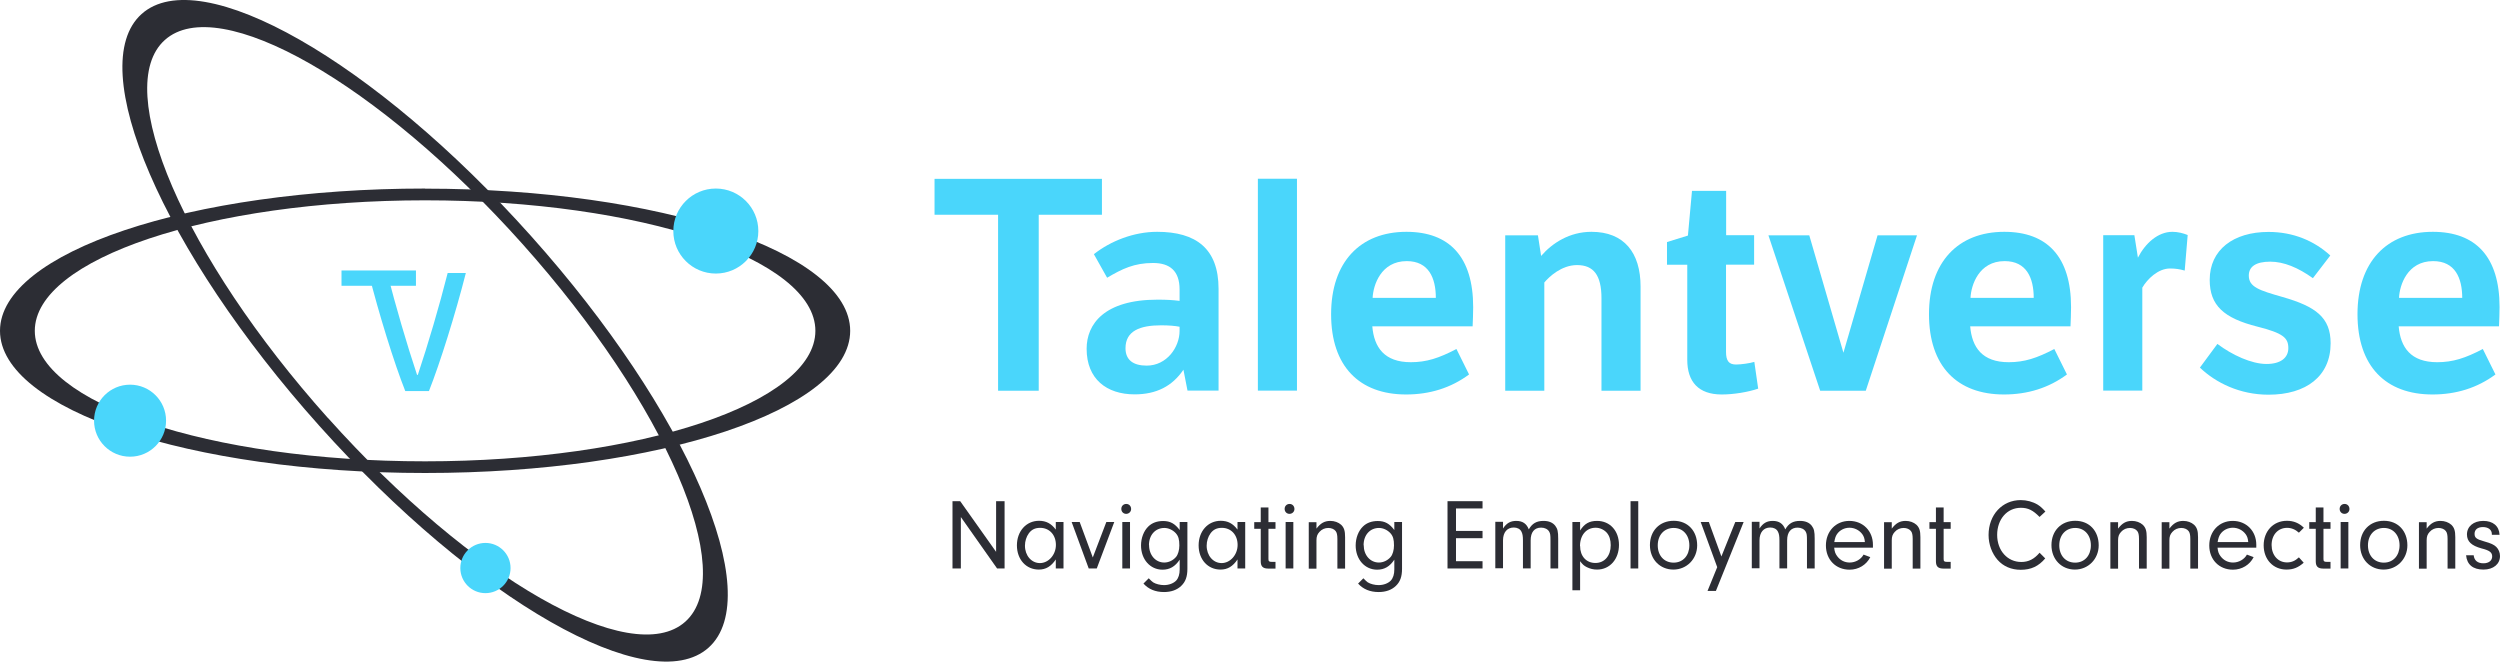
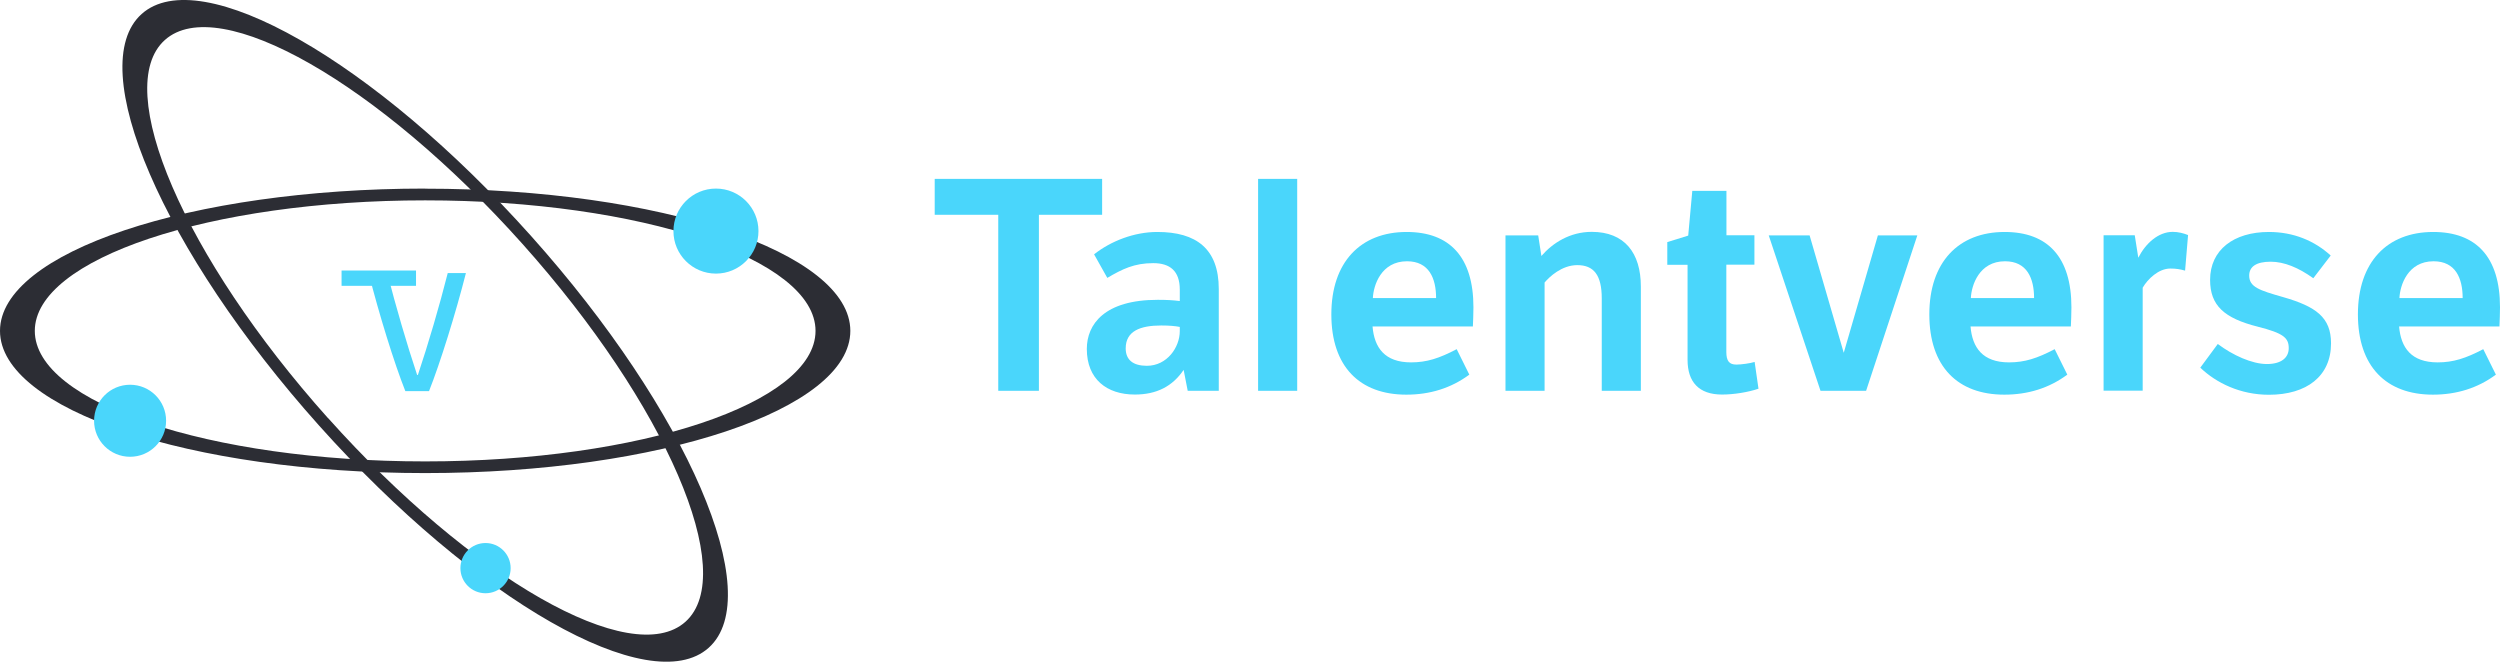
- <svg xmlns="http://www.w3.org/2000/svg" id="Layer_2" viewBox="0 0 227.01 60.07">
+ <svg xmlns="http://www.w3.org/2000/svg" id="Layer_2" viewBox="0 0 226.97 60.07">
  <defs>
    <style>.cls-1{fill:#4ad6fb;}.cls-1,.cls-2{stroke-width:0px;}.cls-2{fill:#2c2d34;}</style>
  </defs>
  <g id="Layer_1-2">
    <path class="cls-1" d="m33.48,24.79h1.68c.77,3,1.78,6.47,2.71,9.25h.07c.93-2.78,1.96-6.28,2.71-9.25h1.65c-.93,3.66-2.35,8.21-3.35,10.72h-2.15c-1-2.51-2.41-7.06-3.33-10.72Z" />
    <rect class="cls-1" x="31.01" y="24.56" width="6.76" height="1.39" />
    <path class="cls-2" d="m38.6,17.12C17.28,17.12,0,22.91,0,30.04s17.28,12.91,38.6,12.91,38.6-5.78,38.6-12.91-17.28-12.91-38.6-12.91Zm0,24.77c-19.57,0-35.44-5.31-35.44-11.85s15.87-11.85,35.44-11.85,35.44,5.31,35.44,11.85-15.87,11.85-35.44,11.85Z" />
    <path class="cls-2" d="m48.22,21.43C34.01,5.54,18.18-3.49,12.86,1.27c-5.31,4.76,1.9,21.49,16.12,37.38,14.22,15.89,30.05,24.91,35.36,20.16,5.31-4.76-1.9-21.49-16.12-37.38Zm-18.46,16.51C16.72,23.35,10.09,7.99,14.97,3.63c4.88-4.37,19.41,3.92,32.46,18.51,13.05,14.59,19.67,29.95,14.8,34.31-4.88,4.37-19.41-3.92-32.46-18.51Z" />
    <circle class="cls-1" cx="65" cy="20.98" r="3.86" />
    <circle class="cls-1" cx="11.81" cy="38.2" r="3.27" />
    <circle class="cls-1" cx="44.08" cy="51.58" r="2.28" />
    <path class="cls-1" d="m90.63,19.5h-5.77v-3.26h15.2v3.26h-5.74v15.98h-3.69v-15.98Z" />
-     <path class="cls-1" d="m110.66,35.47h-2.83l-.37-1.9c-1.01,1.5-2.46,2.24-4.43,2.24-2.54,0-4.36-1.39-4.36-4.14,0-2.24,1.6-4.46,6.44-4.46.8,0,1.34.03,2,.11v-1.04c0-1.68-.88-2.4-2.41-2.4-1.71,0-2.8.53-4.17,1.34l-1.2-2.14c1.52-1.2,3.63-2.03,5.74-2.03,3.53,0,5.58,1.52,5.58,5.18v9.25Zm-3.55-5.8c-.4-.08-.96-.13-1.68-.13-1.92,0-3.23.51-3.23,2.08,0,1.04.67,1.58,1.92,1.58,1.84,0,2.99-1.68,2.99-3.15v-.37Z" />
-     <path class="cls-1" d="m114.22,35.47v-19.24h3.55v19.24h-3.55Z" />
-     <path class="cls-1" d="m133.4,34c-1.66,1.23-3.58,1.82-5.72,1.82-4.25,0-6.81-2.56-6.81-7.29s2.64-7.48,6.84-7.48c3.9,0,6.06,2.27,6.06,6.84,0,.32-.03,1.5-.05,1.74h-9.11c.16,1.92,1.1,3.26,3.5,3.26,1.42,0,2.56-.37,4.14-1.2l1.15,2.32Zm-3.02-6.95c0-1.79-.64-3.34-2.64-3.34-2.35,0-3.05,2.19-3.1,3.34h5.74Z" />
+     <path class="cls-1" d="m110.66,35.48h-2.83l-.37-1.9c-1.01,1.5-2.46,2.24-4.43,2.24-2.54,0-4.36-1.39-4.36-4.14,0-2.24,1.6-4.46,6.44-4.46.8,0,1.34.03,2,.11v-1.04c0-1.68-.88-2.4-2.41-2.4-1.71,0-2.8.53-4.17,1.34l-1.2-2.14c1.52-1.2,3.63-2.03,5.74-2.03,3.53,0,5.58,1.52,5.58,5.18v9.25Zm-3.55-5.8c-.4-.08-.96-.13-1.68-.13-1.92,0-3.23.51-3.23,2.08,0,1.04.67,1.58,1.92,1.58,1.84,0,2.99-1.68,2.99-3.15v-.37Z" />
+     <path class="cls-1" d="m114.22,35.48v-19.24h3.55v19.24h-3.55Z" />
+     <path class="cls-1" d="m133.4,34.01c-1.66,1.23-3.58,1.82-5.72,1.82-4.25,0-6.81-2.56-6.81-7.29s2.64-7.48,6.84-7.48c3.9,0,6.06,2.27,6.06,6.84,0,.32-.03,1.5-.05,1.74h-9.11c.16,1.92,1.1,3.26,3.5,3.26,1.42,0,2.56-.37,4.14-1.2l1.15,2.32Zm-3.02-6.95c0-1.79-.64-3.34-2.64-3.34-2.35,0-3.05,2.19-3.1,3.34h5.74Z" />
    <path class="cls-1" d="m139.65,21.37l.29,1.87c1.02-1.18,2.59-2.19,4.57-2.19,2.97,0,4.46,1.9,4.46,4.97v9.46h-3.55v-8.39c0-2.11-.72-3.02-2.22-3.02-1.42,0-2.54,1.07-2.97,1.58v9.83h-3.55v-14.11h2.97Z" />
    <path class="cls-1" d="m156.73,24.04v7.91c0,.83.27,1.15.91,1.15.43,0,1.26-.11,1.66-.24l.35,2.43c-.94.32-2.24.53-3.31.53-2.11,0-3.13-1.15-3.13-3.15v-8.63h-1.84v-2.06l1.9-.59.37-4.06h3.1v4.03h2.54v2.67h-2.54Z" />
    <path class="cls-1" d="m164.29,21.37l3.1,10.66,3.1-10.66h3.58l-4.65,14.11h-4.14l-4.7-14.11h3.71Z" />
-     <path class="cls-1" d="m187.69,34c-1.66,1.23-3.58,1.82-5.72,1.82-4.25,0-6.81-2.56-6.81-7.29s2.64-7.48,6.84-7.48c3.9,0,6.06,2.27,6.06,6.84,0,.32-.03,1.5-.05,1.74h-9.11c.16,1.92,1.1,3.26,3.5,3.26,1.42,0,2.56-.37,4.14-1.2l1.15,2.32Zm-3.02-6.95c0-1.79-.64-3.34-2.64-3.34-2.35,0-3.05,2.19-3.1,3.34h5.74Z" />
+     <path class="cls-1" d="m187.69,34.01c-1.66,1.23-3.58,1.82-5.72,1.82-4.25,0-6.81-2.56-6.81-7.29s2.64-7.48,6.84-7.48c3.9,0,6.06,2.27,6.06,6.84,0,.32-.03,1.5-.05,1.74h-9.11c.16,1.92,1.1,3.26,3.5,3.26,1.42,0,2.56-.37,4.14-1.2l1.15,2.32Zm-3.02-6.95c0-1.79-.64-3.34-2.64-3.34-2.35,0-3.05,2.19-3.1,3.34h5.74Z" />
    <path class="cls-1" d="m194.13,23.4c.67-1.31,1.82-2.35,3.13-2.35.51,0,.99.13,1.39.29l-.27,3.23c-.45-.13-.83-.19-1.34-.19-1.07,0-2.06.96-2.51,1.74v9.35h-3.55v-14.11h2.83l.32,2.03Z" />
    <path class="cls-1" d="m201.35,31.23c1.34,1.01,3.1,1.82,4.46,1.82,1.28,0,1.98-.56,1.98-1.44,0-.94-.48-1.36-2.81-1.95-3.05-.77-4.33-1.92-4.33-4.25,0-2.72,2.14-4.35,5.34-4.35,2.24,0,4.14.8,5.61,2.14l-1.58,2.06c-1.34-.96-2.64-1.5-3.87-1.5-1.31,0-1.95.45-1.95,1.26,0,1.04.93,1.34,3.07,1.95,2.99.86,4.36,1.84,4.36,4.2,0,2.99-2.22,4.67-5.64,4.67-2.59,0-4.78-1.07-6.23-2.46l1.58-2.14Z" />
-     <path class="cls-1" d="m226.6,34c-1.66,1.23-3.58,1.82-5.72,1.82-4.25,0-6.81-2.56-6.81-7.29s2.64-7.48,6.84-7.48c3.9,0,6.06,2.27,6.06,6.84,0,.32-.03,1.5-.05,1.74h-9.11c.16,1.92,1.1,3.26,3.5,3.26,1.42,0,2.56-.37,4.14-1.2l1.15,2.32Zm-3.02-6.95c0-1.79-.64-3.34-2.64-3.34-2.35,0-3.05,2.19-3.1,3.34h5.74Z" />
-     <path class="cls-2" d="m87.26,51.62h-.77v-6.11h.7l3.26,4.6v-4.6h.77v6.11h-.68l-3.29-4.67v4.67Z" />
-     <path class="cls-2" d="m95.87,47.4h.7v4.22h-.7v-.82c-.42.63-.9.92-1.54.92-1.16,0-1.99-.92-1.99-2.2s.84-2.23,2.01-2.23c.64,0,1.11.25,1.52.8v-.7Zm-2.45,1.03c-.22.3-.35.71-.35,1.12,0,.9.59,1.58,1.36,1.58s1.45-.74,1.45-1.65-.59-1.55-1.43-1.55c-.46,0-.78.16-1.03.5Z" />
-     <path class="cls-2" d="m101.18,47.4l-1.59,4.22h-.73l-1.55-4.22h.73l1.19,3.22,1.23-3.22h.72Z" />
-     <path class="cls-2" d="m102.71,46.22c0,.25-.2.44-.45.44s-.44-.19-.44-.45.19-.45.45-.45.44.2.44.46Zm-.1,5.4h-.7v-4.22h.7v4.22Z" />
-     <path class="cls-2" d="m107.12,47.4h.7v4.25c0,.71-.17,1.18-.56,1.55-.38.37-.92.56-1.56.56-.79,0-1.41-.26-1.87-.77l.48-.48c.19.2.28.28.4.37.24.15.63.25.99.25.44,0,.86-.16,1.1-.41.21-.23.32-.57.32-1.01v-.89c-.41.62-.9.91-1.56.91-1.12,0-1.95-.94-1.95-2.2,0-.68.25-1.33.67-1.73.34-.33.8-.49,1.34-.49.64,0,1.07.24,1.5.82v-.72Zm-2.78,2.1c0,.91.59,1.58,1.38,1.58.4,0,.8-.19,1.07-.51.18-.21.3-.62.3-1.04,0-.55-.08-.84-.33-1.12-.26-.28-.65-.47-1.03-.47-.82,0-1.4.64-1.4,1.56Z" />
-     <path class="cls-2" d="m112.37,47.4h.7v4.22h-.7v-.82c-.42.63-.9.92-1.54.92-1.16,0-1.99-.92-1.99-2.2s.84-2.23,2.01-2.23c.64,0,1.11.25,1.52.8v-.7Zm-2.45,1.03c-.22.3-.35.71-.35,1.12,0,.9.59,1.58,1.36,1.58s1.45-.74,1.45-1.65-.59-1.55-1.43-1.55c-.46,0-.78.16-1.03.5Z" />
-     <path class="cls-2" d="m115.18,50.76c0,.21.06.26.32.26h.32v.61h-.65c-.49,0-.69-.19-.69-.66v-2.95h-.59v-.61h.59v-1.33h.7v1.33h.64v.61h-.64v2.75Z" />
-     <path class="cls-2" d="m117.54,46.22c0,.25-.2.44-.45.44s-.44-.19-.44-.45.19-.45.45-.45.44.2.44.46Zm-.1,5.4h-.7v-4.22h.7v4.22Z" />
-     <path class="cls-2" d="m119.54,47.4v.6c.37-.49.73-.7,1.26-.7.38,0,.73.13.98.35.27.26.36.55.36,1.13v2.85h-.7v-2.69c0-.38-.05-.58-.16-.72-.13-.17-.38-.28-.66-.28-.31,0-.6.12-.81.36-.2.22-.27.42-.27.77v2.57h-.7v-4.22h.7Z" />
-     <path class="cls-2" d="m126.61,47.4h.7v4.25c0,.71-.17,1.18-.56,1.55-.38.37-.92.56-1.56.56-.79,0-1.41-.26-1.87-.77l.48-.48c.19.2.28.28.4.37.24.15.63.25.99.25.44,0,.86-.16,1.1-.41.21-.23.32-.57.32-1.01v-.89c-.41.62-.9.91-1.56.91-1.12,0-1.95-.94-1.95-2.2,0-.68.25-1.33.67-1.73.34-.33.8-.49,1.34-.49.64,0,1.07.24,1.5.82v-.72Zm-2.78,2.1c0,.91.59,1.58,1.38,1.58.4,0,.8-.19,1.07-.51.18-.21.3-.62.3-1.04,0-.55-.08-.84-.33-1.12-.26-.28-.65-.47-1.03-.47-.82,0-1.4.64-1.4,1.56Z" />
-     <path class="cls-2" d="m132.21,48.21h2.41v.66h-2.41v2.09h2.41v.66h-3.18v-6.11h3.18v.66h-2.41v2.04Z" />
-     <path class="cls-2" d="m136.48,47.4v.59c.32-.49.68-.69,1.2-.69.58,0,.94.25,1.14.77.31-.54.7-.77,1.34-.77.49,0,.85.16,1.07.45.2.27.26.5.26,1.17v2.7h-.7v-2.54c0-.51-.02-.63-.12-.81-.13-.22-.4-.36-.73-.36-.61,0-.95.41-.95,1.16v2.54h-.7v-2.53c0-.41-.04-.62-.14-.81-.12-.24-.38-.37-.69-.37-.61,0-.98.44-.98,1.17v2.53h-.7v-4.22h.7Z" />
-     <path class="cls-2" d="m143.48,47.4v.77c.4-.62.83-.87,1.54-.87,1.17,0,1.99.9,1.99,2.18s-.82,2.24-1.99,2.24c-.33,0-.63-.07-.93-.22-.26-.13-.38-.24-.61-.54v2.64h-.7v-6.2h.7Zm0,2.18c0,.93.56,1.54,1.39,1.54s1.39-.65,1.39-1.61c0-.49-.12-.87-.37-1.15-.25-.27-.62-.44-1-.44-.84,0-1.42.67-1.42,1.66Z" />
-     <path class="cls-2" d="m148.06,51.62v-6.11h.7v6.11h-.7Z" />
-     <path class="cls-2" d="m154.11,49.52c0,1.24-.95,2.2-2.16,2.2s-2.13-.92-2.13-2.22.88-2.21,2.16-2.21,2.13.92,2.13,2.23Zm-3.58,0c0,.93.58,1.57,1.44,1.57s1.43-.65,1.43-1.57-.57-1.58-1.42-1.58-1.45.63-1.45,1.58Z" />
-     <path class="cls-2" d="m157.57,47.4h.76l-2.52,6.26h-.76l.88-2.16-1.5-4.1h.74l1.14,3.13,1.26-3.13Z" />
-     <path class="cls-2" d="m159.77,47.4v.59c.32-.49.68-.69,1.2-.69.58,0,.94.25,1.14.77.31-.54.7-.77,1.34-.77.49,0,.85.16,1.07.45.2.27.26.5.26,1.17v2.7h-.7v-2.54c0-.51-.02-.63-.12-.81-.13-.22-.4-.36-.73-.36-.61,0-.95.41-.95,1.16v2.54h-.7v-2.53c0-.41-.04-.62-.14-.81-.12-.24-.38-.37-.69-.37-.61,0-.98.44-.98,1.17v2.53h-.7v-4.22h.7Z" />
-     <path class="cls-2" d="m166.55,49.73c.04.36.1.54.27.77.28.38.68.58,1.14.58.52,0,1.02-.28,1.26-.72l.61.23c-.35.7-1.07,1.14-1.88,1.14-1.26,0-2.15-.92-2.15-2.2s.89-2.23,2.13-2.23,2.14.92,2.14,2.16c0,.05,0,.17,0,.27h-3.52Zm2.79-.51c-.03-.33-.09-.51-.24-.72-.27-.36-.7-.58-1.16-.58s-.89.22-1.14.59c-.13.2-.18.38-.24.71h2.78Z" />
-     <path class="cls-2" d="m171.78,47.4v.6c.37-.49.73-.7,1.26-.7.38,0,.73.13.98.35.27.26.36.55.36,1.13v2.85h-.7v-2.69c0-.38-.05-.58-.16-.72-.13-.17-.38-.28-.66-.28-.31,0-.6.12-.81.36-.2.22-.27.42-.27.77v2.57h-.7v-4.22h.7Z" />
-     <path class="cls-2" d="m176.49,50.76c0,.21.06.26.32.26h.32v.61h-.65c-.49,0-.69-.19-.69-.66v-2.95h-.59v-.61h.59v-1.33h.7v1.33h.64v.61h-.64v2.75Z" />
-     <path class="cls-2" d="m185.72,50.7c-.61.72-1.29,1.04-2.23,1.04-.85,0-1.58-.31-2.1-.9-.51-.58-.82-1.41-.82-2.26,0-1.83,1.24-3.17,2.92-3.17.55,0,1.09.15,1.53.41.25.16.41.3.71.63l-.53.49c-.6-.61-1.04-.83-1.7-.83-1.25,0-2.15,1.04-2.15,2.46s.93,2.46,2.19,2.46c.67,0,1.18-.27,1.66-.84l.51.51Z" />
-     <path class="cls-2" d="m190.57,49.52c0,1.24-.95,2.2-2.16,2.2s-2.13-.92-2.13-2.22.88-2.21,2.16-2.21,2.13.92,2.13,2.23Zm-3.58,0c0,.93.58,1.57,1.44,1.57s1.43-.65,1.43-1.57-.57-1.58-1.42-1.58-1.45.63-1.45,1.58Z" />
-     <path class="cls-2" d="m192.33,47.4v.6c.37-.49.73-.7,1.26-.7.38,0,.73.13.98.35.27.26.36.55.36,1.13v2.85h-.7v-2.69c0-.38-.05-.58-.16-.72-.13-.17-.38-.28-.66-.28-.31,0-.6.12-.81.36-.2.22-.27.42-.27.77v2.57h-.7v-4.22h.7Z" />
-     <path class="cls-2" d="m196.99,47.4v.6c.37-.49.73-.7,1.26-.7.38,0,.73.13.98.35.27.26.36.55.36,1.13v2.85h-.7v-2.69c0-.38-.05-.58-.16-.72-.13-.17-.38-.28-.66-.28-.31,0-.6.12-.81.36-.2.22-.27.42-.27.77v2.57h-.7v-4.22h.7Z" />
-     <path class="cls-2" d="m201.36,49.73c.04.36.1.54.27.77.28.38.68.58,1.14.58.52,0,1.02-.28,1.26-.72l.61.23c-.35.7-1.07,1.14-1.88,1.14-1.26,0-2.15-.92-2.15-2.2s.89-2.23,2.13-2.23,2.14.92,2.14,2.16c0,.05,0,.17,0,.27h-3.52Zm2.79-.51c-.03-.33-.09-.51-.24-.72-.27-.36-.7-.58-1.16-.58s-.89.22-1.14.59c-.13.2-.18.38-.24.71h2.78Z" />
-     <path class="cls-2" d="m209.18,51.1c-.48.43-.94.62-1.56.62-1.21,0-2.07-.92-2.07-2.2s.87-2.23,2.11-2.23c.6,0,1.1.2,1.54.63l-.45.45c-.32-.29-.68-.44-1.07-.44-.83,0-1.41.64-1.41,1.56s.58,1.58,1.4,1.58c.41,0,.74-.14,1.08-.46l.43.48Z" />
-     <path class="cls-2" d="m210.98,50.76c0,.21.06.26.32.26h.32v.61h-.65c-.49,0-.69-.19-.69-.66v-2.95h-.59v-.61h.59v-1.33h.7v1.33h.64v.61h-.64v2.75Z" />
-     <path class="cls-2" d="m213.34,46.22c0,.25-.2.44-.45.44s-.44-.19-.44-.45.19-.45.45-.45.44.2.44.46Zm-.1,5.4h-.7v-4.22h.7v4.22Z" />
-     <path class="cls-2" d="m218.6,49.52c0,1.24-.95,2.2-2.16,2.2s-2.13-.92-2.13-2.22.88-2.21,2.16-2.21,2.13.92,2.13,2.23Zm-3.58,0c0,.93.58,1.57,1.44,1.57s1.43-.65,1.43-1.57-.57-1.58-1.42-1.58-1.45.63-1.45,1.58Z" />
-     <path class="cls-2" d="m220.35,47.4v.6c.37-.49.73-.7,1.26-.7.38,0,.73.13.98.35.27.26.36.55.36,1.13v2.85h-.7v-2.69c0-.38-.05-.58-.16-.72-.13-.17-.38-.28-.66-.28-.31,0-.6.12-.81.36-.2.22-.27.42-.27.77v2.57h-.7v-4.22h.7Z" />
-     <path class="cls-2" d="m226.27,48.55v-.05c0-.39-.32-.64-.81-.64s-.76.24-.76.61.18.5.94.71c.54.15.82.28,1.03.48.21.21.34.51.34.83,0,.73-.6,1.23-1.5,1.23-.96,0-1.5-.45-1.58-1.3h.69c.05.48.36.73.89.73.48,0,.79-.25.79-.62s-.24-.55-.96-.73c-.92-.25-1.33-.63-1.33-1.27,0-.73.6-1.23,1.48-1.23s1.44.46,1.48,1.26h-.7Z" />
+     <path class="cls-1" d="m226.6,34.01c-1.66,1.23-3.58,1.82-5.72,1.82-4.25,0-6.81-2.56-6.81-7.29s2.64-7.48,6.84-7.48c3.9,0,6.06,2.27,6.06,6.84,0,.32-.03,1.5-.05,1.74h-9.11c.16,1.92,1.1,3.26,3.5,3.26,1.42,0,2.56-.37,4.14-1.2l1.15,2.32Zm-3.02-6.95c0-1.79-.64-3.34-2.64-3.34-2.35,0-3.05,2.19-3.1,3.34h5.74Z" />
  </g>
</svg>
